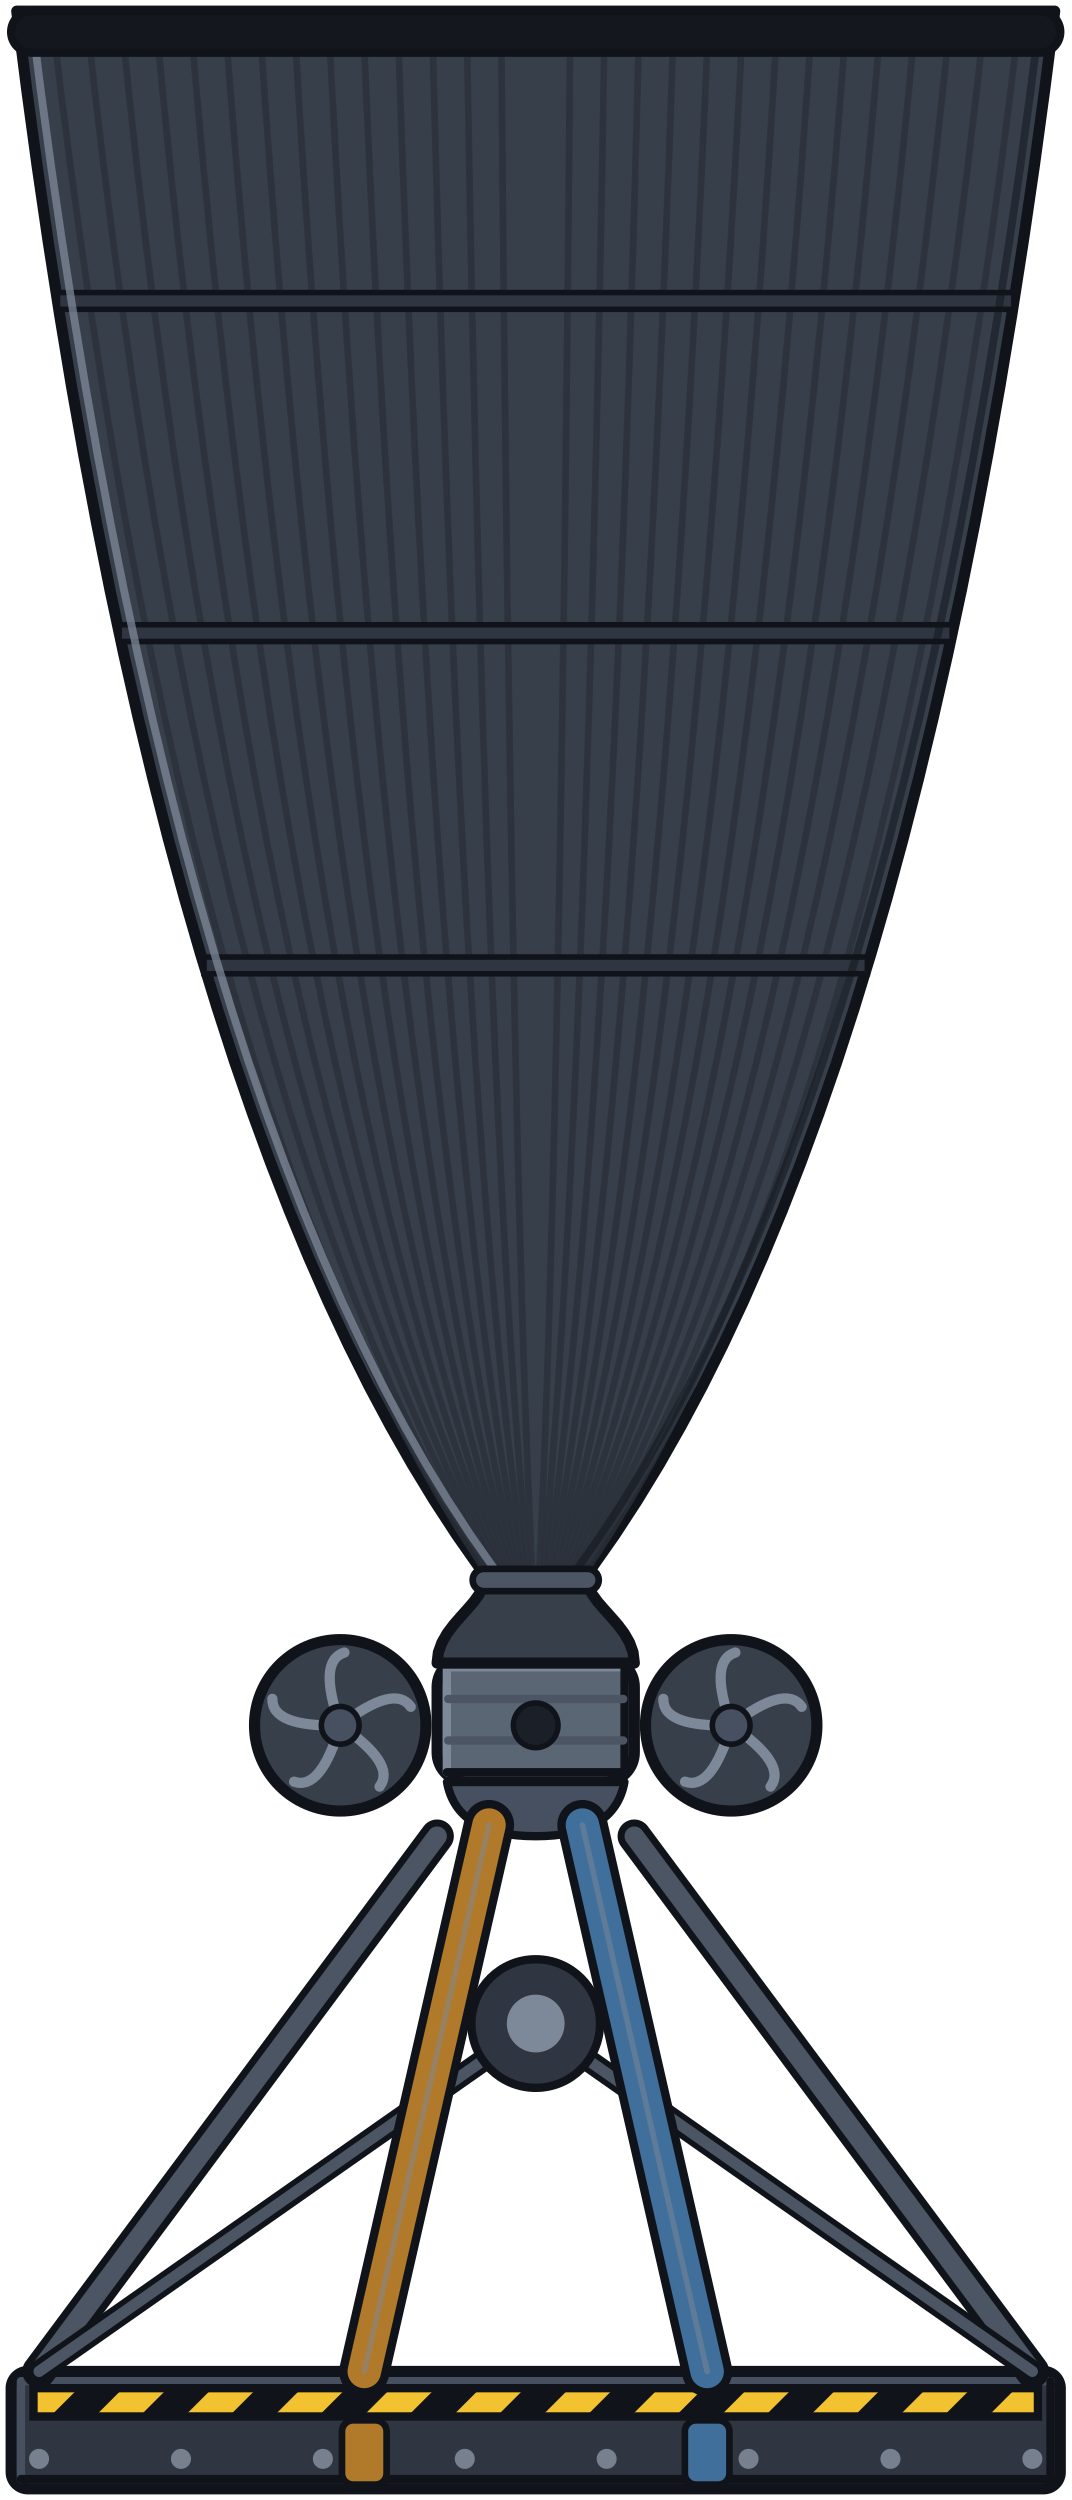
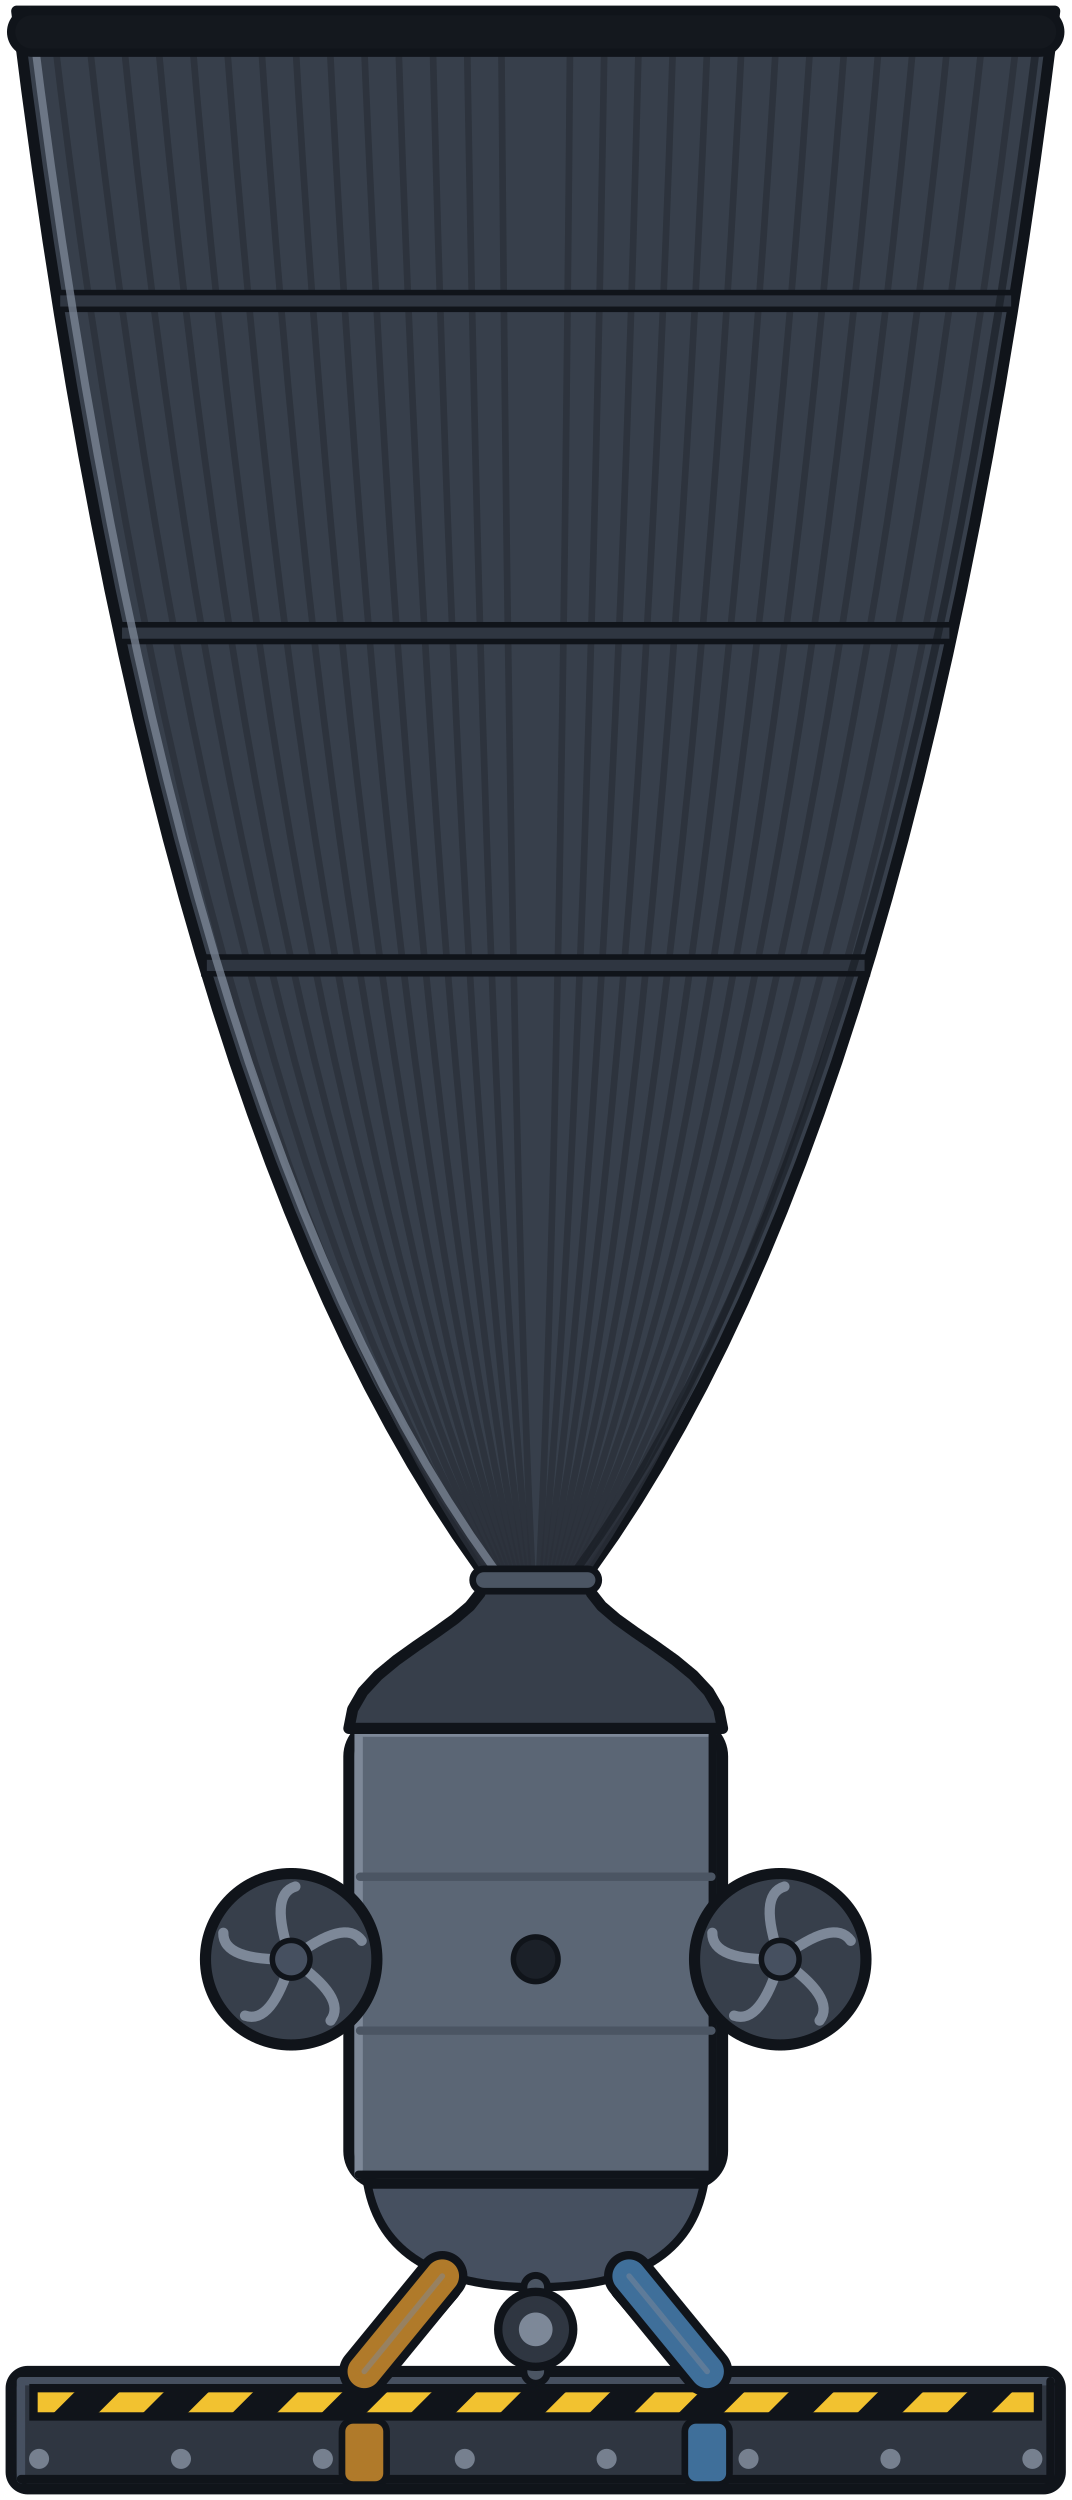
<svg xmlns="http://www.w3.org/2000/svg" width="192" height="448" viewBox="0 0 192 448">
  <defs>
    <radialGradient id="nacelle_bell_l_throat">
      <stop offset="0" stop-color="#ffffff" stop-opacity="0.95" />
      <stop offset="0.35" stop-color="#9fd8ff" stop-opacity="0.9" />
      <stop offset="1" stop-color="#9fd8ff" stop-opacity="0" />
    </radialGradient>
  </defs>
  <g id="base">
    <rect x="2" y="424.96" width="188" height="21.04" rx="3" fill="#2f3641" stroke="#10141a" stroke-width="2" />
    <path d="M3.75,444.25 L3.75,426.71 L188.25,426.71" fill="none" stroke="#465060" stroke-width="1.5" stroke-linejoin="round" stroke-linecap="round" />
    <path d="M188.25,426.71 L188.25,444.25 L3.75,444.25" fill="none" stroke="#10141a" stroke-width="1.5" stroke-linejoin="round" stroke-linecap="round" />
    <clipPath id="hz_bell_l_6_427">
      <rect x="6" y="427.96" width="180" height="5.07" />
    </clipPath>
    <rect x="6" y="427.96" width="180" height="5.07" fill="#f2c230" />
    <g clip-path="url(#hz_bell_l_6_427)">
      <polygon points="-7,433.03 1,433.03 6.07,427.96 -1.93,427.96" fill="#10141a" />
      <polygon points="9,433.03 17,433.03 22.07,427.96 14.07,427.96" fill="#10141a" />
      <polygon points="25,433.03 33,433.03 38.07,427.96 30.07,427.96" fill="#10141a" />
      <polygon points="41,433.03 49,433.03 54.07,427.96 46.07,427.96" fill="#10141a" />
      <polygon points="57,433.03 65,433.03 70.07,427.96 62.07,427.96" fill="#10141a" />
      <polygon points="73,433.03 81,433.03 86.07,427.96 78.07,427.96" fill="#10141a" />
      <polygon points="89,433.03 97,433.03 102.07,427.96 94.07,427.96" fill="#10141a" />
      <polygon points="105,433.03 113,433.03 118.07,427.96 110.07,427.96" fill="#10141a" />
      <polygon points="121,433.03 129,433.03 134.07,427.96 126.07,427.96" fill="#10141a" />
      <polygon points="137,433.03 145,433.03 150.07,427.96 142.07,427.96" fill="#10141a" />
      <polygon points="153,433.03 161,433.03 166.07,427.96 158.07,427.96" fill="#10141a" />
      <polygon points="169,433.03 177,433.03 182.07,427.96 174.07,427.96" fill="#10141a" />
      <polygon points="185,433.03 193,433.03 198.07,427.96 190.07,427.96" fill="#10141a" />
    </g>
    <rect x="6" y="427.96" width="180" height="5.07" fill="none" stroke="#10141a" stroke-width="1.5" />
    <circle cx="7" cy="440.63" r="1.8" fill="#7d8898" opacity="0.9" />
    <circle cx="32.43" cy="440.63" r="1.8" fill="#7d8898" opacity="0.9" />
    <circle cx="57.86" cy="440.63" r="1.8" fill="#7d8898" opacity="0.9" />
    <circle cx="83.29" cy="440.63" r="1.8" fill="#7d8898" opacity="0.9" />
    <circle cx="108.71" cy="440.63" r="1.8" fill="#7d8898" opacity="0.9" />
    <circle cx="134.14" cy="440.63" r="1.8" fill="#7d8898" opacity="0.9" />
    <circle cx="159.57" cy="440.63" r="1.8" fill="#7d8898" opacity="0.9" />
    <circle cx="185" cy="440.63" r="1.8" fill="#7d8898" opacity="0.9" />
    <rect x="61.28" y="433.72" width="8" height="11.52" rx="2" fill="#b07a2a" stroke="#10141a" stroke-width="1.2" />
    <rect x="122.72" y="433.72" width="8" height="11.52" rx="2" fill="#3f6f9a" stroke="#10141a" stroke-width="1.2" />
-     <rect x="78.33" y="297.02" width="35.34" height="22.32" rx="5.3" fill="#5b6675" stroke="#10141a" stroke-width="2" />
-     <path d="M80.08,317.59 L80.08,298.77 L111.92,298.77" fill="none" stroke="#7d8898" stroke-width="1.5" stroke-linejoin="round" stroke-linecap="round" />
-     <path d="M111.92,298.77 L111.92,317.59 L80.08,317.59" fill="none" stroke="#10141a" stroke-width="1.5" stroke-linejoin="round" stroke-linecap="round" />
-     <line x1="80.33" y1="304.46" x2="111.67" y2="304.46" stroke="#4b5563" stroke-width="1.5" stroke-linecap="round" />
-     <line x1="80.33" y1="311.9" x2="111.67" y2="311.9" stroke="#4b5563" stroke-width="1.5" stroke-linecap="round" />
-     <path d="M80.1,319.34 Q81.86,329.05 96,329.05 Q110.14,329.05 111.9,319.34 Z" fill="#465060" stroke="#10141a" stroke-width="1.5" stroke-linejoin="round" stroke-linecap="round" />
-     <path d="M113.67,298.02 L113.44,296.09 L112.8,294.33 L111.86,292.69 L110.72,291.17 L109.48,289.74 L108.25,288.37 L107.11,287.05 L106.17,285.75 L105.53,284.46 L105.3,283.14 L105.32,282.76 L105.38,282.4 L105.47,282.04 L105.61,281.69 L105.78,281.36 L105.98,281.05 L110.13,275.13 L114.19,268.91 L118.16,262.39 L122.04,255.57 L125.84,248.46 L129.55,241.04 L133.17,233.32 L136.7,225.31 L140.15,216.99 L143.51,208.37 L146.78,199.45 L149.97,190.24 L153.06,180.72 L156.07,170.91 L158.99,160.79 L161.83,150.37 L164.57,139.66 L167.23,128.64 L169.8,117.33 L172.29,105.71 L174.68,93.8 L176.99,81.58 L179.21,69.07 L181.34,56.26 L183.39,43.14 L185.35,29.73 L187.22,16.01 L189,2 L3,2 L4.78,16.01 L6.65,29.73 L8.61,43.14 L10.66,56.26 L12.79,69.07 L15.01,81.58 L17.32,93.8 L19.71,105.71 L22.2,117.33 L24.77,128.64 L27.43,139.66 L30.17,150.37 L33.01,160.79 L35.93,170.91 L38.94,180.72 L42.03,190.24 L45.22,199.45 L48.49,208.37 L51.85,216.99 L55.3,225.31 L58.83,233.32 L62.45,241.04 L66.16,248.46 L69.96,255.57 L73.84,262.39 L77.81,268.91 L81.87,275.13 L86.02,281.05 L86.22,281.36 L86.39,281.69 L86.53,282.04 L86.62,282.4 L86.68,282.76 L86.7,283.14 L86.47,284.46 L85.83,285.75 L84.89,287.05 L83.75,288.37 L82.52,289.74 L81.28,291.17 L80.14,292.69 L79.2,294.33 L78.56,296.09 L78.33,298.02 Z" fill="#373f4b" stroke="#10141a" stroke-width="2" stroke-linejoin="round" stroke-linecap="round" />
+     <rect x="62.52" y="308.73" width="66.96" height="82.73" rx="6" fill="#5b6675" stroke="#10141a" stroke-width="2" />
+     <path d="M64.27,389.72 L64.27,310.48 L127.73,310.48" fill="none" stroke="#7d8898" stroke-width="1.5" stroke-linejoin="round" stroke-linecap="round" />
+     <path d="M127.73,310.48 L127.73,389.72 L64.27,389.72" fill="none" stroke="#10141a" stroke-width="1.5" stroke-linejoin="round" stroke-linecap="round" />
+     <line x1="64.52" y1="336.31" x2="127.48" y2="336.31" stroke="#4b5563" stroke-width="1.5" stroke-linecap="round" />
+     <line x1="64.52" y1="363.89" x2="127.48" y2="363.89" stroke="#4b5563" stroke-width="1.5" stroke-linecap="round" />
+     <path d="M65.87,391.47 Q69.22,409.88 96,409.88 Q122.78,409.88 126.13,391.47 Z" fill="#465060" stroke="#10141a" stroke-width="1.5" stroke-linejoin="round" stroke-linecap="round" />
+     <path d="M129.48,309.73 L128.8,306.3 L126.97,303.14 L124.26,300.22 L120.97,297.5 L117.39,294.94 L113.81,292.5 L110.52,290.14 L107.81,287.82 L105.98,285.5 L105.3,283.14 L105.32,282.76 L105.38,282.4 L105.47,282.04 L105.61,281.69 L105.78,281.36 L105.98,281.05 L110.13,275.13 L114.19,268.91 L118.16,262.39 L122.04,255.57 L125.84,248.46 L129.55,241.04 L133.17,233.32 L136.7,225.31 L140.15,216.99 L143.51,208.37 L146.78,199.45 L149.97,190.24 L153.06,180.72 L156.07,170.91 L158.99,160.79 L161.83,150.37 L164.57,139.66 L167.23,128.64 L169.8,117.33 L172.29,105.71 L174.68,93.8 L176.99,81.58 L179.21,69.07 L181.34,56.26 L183.39,43.14 L185.35,29.73 L187.22,16.01 L189,2 L3,2 L4.78,16.01 L6.65,29.73 L8.61,43.14 L10.66,56.26 L12.79,69.07 L15.01,81.58 L17.32,93.8 L19.71,105.71 L22.2,117.33 L24.77,128.64 L27.43,139.66 L30.17,150.37 L33.01,160.79 L35.93,170.91 L38.94,180.72 L42.03,190.24 L45.22,199.45 L48.49,208.37 L51.85,216.99 L55.3,225.31 L58.83,233.32 L62.45,241.04 L66.16,248.46 L69.96,255.57 L73.84,262.39 L77.81,268.91 L81.87,275.13 L86.02,281.05 L86.22,281.36 L86.39,281.69 L86.53,282.04 L86.62,282.4 L86.68,282.76 L86.7,283.14 L86.02,285.5 L84.19,287.82 L81.48,290.14 L78.19,292.5 L74.61,294.94 L71.03,297.5 L67.74,300.22 L65.03,303.14 L63.2,306.3 L62.52,309.73 Z" fill="#373f4b" stroke="#10141a" stroke-width="2" stroke-linejoin="round" stroke-linecap="round" />
    <path d="M95.38,283.14 L95.38,282.76 L95.37,282.4 L95.37,282.04 L95.36,281.69 L95.35,281.36 L95.33,281.05 L95.06,275.13 L94.79,268.91 L94.52,262.39 L94.26,255.57 L94.01,248.46 L93.76,241.04 L93.52,233.32 L93.29,225.31 L93.06,216.99 L92.83,208.37 L92.61,199.45 L92.4,190.24 L92.2,180.72 L92,170.91 L91.8,160.79 L91.61,150.37 L91.43,139.66 L91.25,128.64 L91.08,117.33 L90.91,105.71 L90.75,93.8 L90.6,81.58 L90.45,69.07 L90.31,56.26 L90.17,43.14 L90.04,29.73 L89.92,16.01 L89.8,2" fill="none" stroke="#2a3039" stroke-width="1.2" stroke-linejoin="round" stroke-linecap="round" opacity="0.8" />
    <path d="M96.62,283.14 L96.62,282.76 L96.63,282.4 L96.63,282.04 L96.64,281.69 L96.65,281.36 L96.67,281.05 L96.94,275.13 L97.21,268.91 L97.48,262.39 L97.74,255.57 L97.99,248.46 L98.24,241.04 L98.48,233.32 L98.71,225.31 L98.94,216.99 L99.17,208.37 L99.39,199.45 L99.6,190.24 L99.8,180.72 L100,170.91 L100.2,160.79 L100.39,150.37 L100.57,139.66 L100.75,128.64 L100.92,117.33 L101.09,105.71 L101.25,93.8 L101.4,81.58 L101.55,69.07 L101.69,56.26 L101.83,43.14 L101.96,29.73 L102.08,16.01 L102.2,2" fill="none" stroke="#2a3039" stroke-width="1.2" stroke-linejoin="round" stroke-linecap="round" opacity="0.8" />
    <path d="M94.76,283.14 L94.76,282.76 L94.75,282.4 L94.74,282.04 L94.72,281.69 L94.7,281.36 L94.67,281.05 L94.12,275.13 L93.58,268.91 L93.05,262.39 L92.53,255.57 L92.02,248.46 L91.53,241.04 L91.04,233.32 L90.57,225.31 L90.11,216.99 L89.67,208.37 L89.23,199.45 L88.8,190.24 L88.39,180.72 L87.99,170.91 L87.6,160.79 L87.22,150.37 L86.86,139.66 L86.5,128.64 L86.16,117.33 L85.83,105.71 L85.51,93.8 L85.2,81.58 L84.91,69.07 L84.62,56.26 L84.35,43.14 L84.09,29.73 L83.84,16.01 L83.6,2" fill="none" stroke="#2a3039" stroke-width="1.2" stroke-linejoin="round" stroke-linecap="round" opacity="0.8" />
    <path d="M97.24,283.14 L97.24,282.76 L97.25,282.4 L97.26,282.04 L97.28,281.69 L97.3,281.36 L97.33,281.05 L97.88,275.13 L98.42,268.91 L98.95,262.39 L99.47,255.57 L99.98,248.46 L100.47,241.04 L100.96,233.32 L101.43,225.31 L101.89,216.99 L102.33,208.37 L102.77,199.45 L103.2,190.24 L103.61,180.72 L104.01,170.91 L104.4,160.79 L104.78,150.37 L105.14,139.66 L105.5,128.64 L105.84,117.33 L106.17,105.71 L106.49,93.8 L106.8,81.58 L107.09,69.07 L107.38,56.26 L107.65,43.14 L107.91,29.73 L108.16,16.01 L108.4,2" fill="none" stroke="#2a3039" stroke-width="1.2" stroke-linejoin="round" stroke-linecap="round" opacity="0.8" />
    <path d="M94.14,283.14 L94.14,282.76 L94.12,282.4 L94.11,282.04 L94.08,281.69 L94.04,281.36 L94,281.05 L93.17,275.13 L92.36,268.91 L91.57,262.39 L90.79,255.57 L90.03,248.46 L89.29,241.04 L88.57,233.32 L87.86,225.31 L87.17,216.99 L86.5,208.37 L85.84,199.45 L85.21,190.24 L84.59,180.72 L83.99,170.91 L83.4,160.79 L82.83,150.37 L82.29,139.66 L81.75,128.64 L81.24,117.33 L80.74,105.71 L80.26,93.8 L79.8,81.58 L79.36,69.07 L78.93,56.26 L78.52,43.14 L78.13,29.73 L77.76,16.01 L77.4,2" fill="none" stroke="#2a3039" stroke-width="1.2" stroke-linejoin="round" stroke-linecap="round" opacity="0.8" />
    <path d="M97.86,283.14 L97.86,282.76 L97.88,282.4 L97.89,282.04 L97.92,281.69 L97.96,281.36 L98,281.05 L98.83,275.13 L99.64,268.91 L100.43,262.39 L101.21,255.57 L101.97,248.46 L102.71,241.04 L103.43,233.32 L104.14,225.31 L104.83,216.99 L105.5,208.37 L106.16,199.45 L106.79,190.24 L107.41,180.72 L108.01,170.91 L108.6,160.79 L109.17,150.37 L109.71,139.66 L110.25,128.64 L110.76,117.33 L111.26,105.71 L111.74,93.8 L112.2,81.58 L112.64,69.07 L113.07,56.26 L113.48,43.14 L113.87,29.73 L114.24,16.01 L114.6,2" fill="none" stroke="#2a3039" stroke-width="1.2" stroke-linejoin="round" stroke-linecap="round" opacity="0.8" />
    <path d="M93.52,283.14 L93.51,282.76 L93.5,282.4 L93.47,282.04 L93.44,281.69 L93.39,281.36 L93.34,281.05 L92.23,275.13 L91.15,268.91 L90.09,262.39 L89.06,255.57 L88.04,248.46 L87.05,241.04 L86.09,233.32 L85.15,225.31 L84.23,216.99 L83.33,208.37 L82.46,199.45 L81.61,190.24 L80.78,180.72 L79.98,170.91 L79.2,160.79 L78.45,150.37 L77.71,139.66 L77.01,128.64 L76.32,117.33 L75.66,105.71 L75.02,93.8 L74.4,81.58 L73.81,69.07 L73.24,56.26 L72.7,43.14 L72.17,29.73 L71.68,16.01 L71.2,2" fill="none" stroke="#2a3039" stroke-width="1.2" stroke-linejoin="round" stroke-linecap="round" opacity="0.8" />
    <path d="M98.48,283.14 L98.49,282.76 L98.5,282.4 L98.53,282.04 L98.56,281.69 L98.61,281.36 L98.66,281.05 L99.77,275.13 L100.85,268.91 L101.91,262.39 L102.94,255.57 L103.96,248.46 L104.95,241.04 L105.91,233.32 L106.85,225.31 L107.77,216.99 L108.67,208.37 L109.54,199.45 L110.39,190.24 L111.22,180.72 L112.02,170.91 L112.8,160.79 L113.55,150.37 L114.29,139.66 L114.99,128.64 L115.68,117.33 L116.34,105.71 L116.98,93.8 L117.6,81.58 L118.19,69.07 L118.76,56.26 L119.3,43.14 L119.83,29.73 L120.32,16.01 L120.8,2" fill="none" stroke="#2a3039" stroke-width="1.2" stroke-linejoin="round" stroke-linecap="round" opacity="0.8" />
    <path d="M92.9,283.14 L92.89,282.76 L92.87,282.4 L92.84,282.04 L92.8,281.69 L92.74,281.36 L92.67,281.05 L91.29,275.13 L89.94,268.91 L88.61,262.39 L87.32,255.57 L86.05,248.46 L84.82,241.04 L83.61,233.32 L82.43,225.31 L81.28,216.99 L80.16,208.37 L79.07,199.45 L78.01,190.24 L76.98,180.72 L75.98,170.91 L75,160.79 L74.06,150.37 L73.14,139.66 L72.26,128.64 L71.4,117.33 L70.57,105.71 L69.77,93.8 L69,81.58 L68.26,69.07 L67.55,56.26 L66.87,43.14 L66.22,29.73 L65.59,16.01 L65,2" fill="none" stroke="#2a3039" stroke-width="1.2" stroke-linejoin="round" stroke-linecap="round" opacity="0.8" />
    <path d="M99.1,283.14 L99.11,282.76 L99.13,282.4 L99.16,282.04 L99.2,281.69 L99.26,281.36 L99.33,281.05 L100.71,275.13 L102.06,268.91 L103.39,262.39 L104.68,255.57 L105.95,248.46 L107.18,241.04 L108.39,233.32 L109.57,225.31 L110.72,216.99 L111.84,208.37 L112.93,199.45 L113.99,190.24 L115.02,180.72 L116.02,170.91 L117,160.79 L117.94,150.37 L118.86,139.66 L119.74,128.64 L120.6,117.33 L121.43,105.71 L122.23,93.8 L123,81.58 L123.74,69.07 L124.45,56.26 L125.13,43.14 L125.78,29.73 L126.41,16.01 L127,2" fill="none" stroke="#2a3039" stroke-width="1.2" stroke-linejoin="round" stroke-linecap="round" opacity="0.8" />
    <path d="M92.28,283.14 L92.27,282.76 L92.25,282.4 L92.21,282.04 L92.16,281.69 L92.09,281.36 L92.01,281.05 L90.35,275.13 L88.73,268.91 L87.14,262.39 L85.58,255.57 L84.06,248.46 L82.58,241.04 L81.13,233.32 L79.72,225.31 L78.34,216.99 L77,208.37 L75.69,199.45 L74.41,190.24 L73.18,180.72 L71.97,170.91 L70.8,160.79 L69.67,150.37 L68.57,139.66 L67.51,128.64 L66.48,117.33 L65.49,105.71 L64.53,93.8 L63.6,81.58 L62.72,69.07 L61.86,56.26 L61.04,43.14 L60.26,29.73 L59.51,16.01 L58.8,2" fill="none" stroke="#2a3039" stroke-width="1.2" stroke-linejoin="round" stroke-linecap="round" opacity="0.8" />
    <path d="M99.72,283.14 L99.73,282.76 L99.75,282.4 L99.79,282.04 L99.84,281.69 L99.91,281.36 L99.99,281.05 L101.65,275.13 L103.27,268.91 L104.86,262.39 L106.42,255.57 L107.94,248.46 L109.42,241.04 L110.87,233.32 L112.28,225.31 L113.66,216.99 L115,208.37 L116.31,199.45 L117.59,190.24 L118.82,180.72 L120.03,170.91 L121.2,160.79 L122.33,150.37 L123.43,139.66 L124.49,128.64 L125.52,117.33 L126.51,105.71 L127.47,93.8 L128.4,81.58 L129.28,69.07 L130.14,56.26 L130.96,43.14 L131.74,29.73 L132.49,16.01 L133.2,2" fill="none" stroke="#2a3039" stroke-width="1.2" stroke-linejoin="round" stroke-linecap="round" opacity="0.8" />
    <path d="M91.66,283.14 L91.65,282.76 L91.62,282.4 L91.58,282.04 L91.52,281.69 L91.44,281.36 L91.34,281.05 L89.41,275.13 L87.51,268.91 L85.66,262.39 L83.85,255.57 L82.08,248.46 L80.34,241.04 L78.65,233.32 L77,225.31 L75.4,216.99 L73.83,208.37 L72.3,199.45 L70.82,190.24 L69.37,180.72 L67.97,170.91 L66.6,160.79 L65.28,150.37 L64,139.66 L62.76,128.64 L61.56,117.33 L60.4,105.71 L59.28,93.8 L58.2,81.58 L57.17,69.07 L56.17,56.26 L55.22,43.14 L54.3,29.73 L53.43,16.01 L52.6,2" fill="none" stroke="#2a3039" stroke-width="1.2" stroke-linejoin="round" stroke-linecap="round" opacity="0.8" />
    <path d="M100.34,283.14 L100.35,282.76 L100.38,282.4 L100.42,282.04 L100.48,281.69 L100.56,281.36 L100.66,281.05 L102.59,275.13 L104.49,268.91 L106.34,262.39 L108.15,255.57 L109.92,248.46 L111.66,241.04 L113.35,233.32 L115,225.31 L116.6,216.99 L118.17,208.37 L119.7,199.45 L121.18,190.24 L122.63,180.72 L124.03,170.91 L125.4,160.79 L126.72,150.37 L128,139.66 L129.24,128.64 L130.44,117.33 L131.6,105.71 L132.72,93.8 L133.8,81.58 L134.83,69.07 L135.83,56.26 L136.78,43.14 L137.7,29.73 L138.57,16.01 L139.4,2" fill="none" stroke="#2a3039" stroke-width="1.2" stroke-linejoin="round" stroke-linecap="round" opacity="0.8" />
    <path d="M91.04,283.14 L91.03,282.76 L91,282.4 L90.95,282.04 L90.88,281.69 L90.79,281.36 L90.68,281.05 L88.47,275.13 L86.3,268.91 L84.18,262.39 L82.11,255.57 L80.09,248.46 L78.11,241.04 L76.18,233.32 L74.29,225.31 L72.45,216.99 L70.66,208.37 L68.92,199.45 L67.22,190.24 L65.57,180.72 L63.96,170.91 L62.4,160.79 L60.89,150.37 L59.43,139.66 L58.01,128.64 L56.64,117.33 L55.31,105.71 L54.04,93.8 L52.81,81.58 L51.62,69.07 L50.48,56.26 L49.39,43.14 L48.35,29.73 L47.35,16.01 L46.4,2" fill="none" stroke="#2a3039" stroke-width="1.2" stroke-linejoin="round" stroke-linecap="round" opacity="0.8" />
    <path d="M100.96,283.14 L100.97,282.76 L101,282.4 L101.05,282.04 L101.12,281.69 L101.21,281.36 L101.32,281.05 L103.53,275.13 L105.7,268.91 L107.82,262.39 L109.89,255.57 L111.91,248.46 L113.89,241.04 L115.82,233.32 L117.71,225.31 L119.55,216.99 L121.34,208.37 L123.08,199.45 L124.78,190.24 L126.43,180.72 L128.04,170.91 L129.6,160.79 L131.11,150.37 L132.57,139.66 L133.99,128.64 L135.36,117.33 L136.69,105.71 L137.96,93.8 L139.19,81.58 L140.38,69.07 L141.52,56.26 L142.61,43.14 L143.65,29.73 L144.65,16.01 L145.6,2" fill="none" stroke="#2a3039" stroke-width="1.2" stroke-linejoin="round" stroke-linecap="round" opacity="0.8" />
    <path d="M90.42,283.14 L90.41,282.76 L90.37,282.4 L90.32,282.04 L90.24,281.69 L90.13,281.36 L90.01,281.05 L87.52,275.13 L85.09,268.91 L82.71,262.39 L80.37,255.57 L78.1,248.46 L75.87,241.04 L73.7,233.32 L71.58,225.31 L69.51,216.99 L67.49,208.37 L65.53,199.45 L63.62,190.24 L61.76,180.72 L59.96,170.91 L58.2,160.79 L56.5,150.37 L54.86,139.66 L53.26,128.64 L51.72,117.33 L50.23,105.71 L48.79,93.8 L47.41,81.58 L46.07,69.07 L44.79,56.26 L43.57,43.14 L42.39,29.73 L41.27,16.01 L40.2,2" fill="none" stroke="#2a3039" stroke-width="1.2" stroke-linejoin="round" stroke-linecap="round" opacity="0.8" />
    <path d="M101.58,283.14 L101.59,282.76 L101.63,282.4 L101.68,282.04 L101.76,281.69 L101.87,281.36 L101.99,281.05 L104.48,275.13 L106.91,268.91 L109.29,262.39 L111.63,255.57 L113.9,248.46 L116.13,241.04 L118.3,233.32 L120.42,225.31 L122.49,216.99 L124.51,208.37 L126.47,199.45 L128.38,190.24 L130.24,180.72 L132.04,170.91 L133.8,160.79 L135.5,150.37 L137.14,139.66 L138.74,128.64 L140.28,117.33 L141.77,105.71 L143.21,93.8 L144.59,81.58 L145.93,69.07 L147.21,56.26 L148.43,43.14 L149.61,29.73 L150.73,16.01 L151.8,2" fill="none" stroke="#2a3039" stroke-width="1.2" stroke-linejoin="round" stroke-linecap="round" opacity="0.8" />
    <path d="M89.8,283.14 L89.79,282.76 L89.75,282.4 L89.68,282.04 L89.6,281.69 L89.48,281.36 L89.35,281.05 L86.58,275.13 L83.88,268.91 L81.23,262.39 L78.64,255.57 L76.11,248.46 L73.63,241.04 L71.22,233.32 L68.86,225.31 L66.57,216.99 L64.33,208.37 L62.15,199.45 L60.02,190.24 L57.96,180.72 L55.95,170.91 L54,160.79 L52.12,150.37 L50.29,139.66 L48.51,128.64 L46.8,117.33 L45.14,105.71 L43.55,93.8 L42.01,81.58 L40.53,69.07 L39.1,56.26 L37.74,43.14 L36.44,29.73 L35.19,16.01 L34,2" fill="none" stroke="#2a3039" stroke-width="1.2" stroke-linejoin="round" stroke-linecap="round" opacity="0.8" />
    <path d="M102.2,283.14 L102.21,282.76 L102.25,282.4 L102.32,282.04 L102.4,281.69 L102.52,281.36 L102.65,281.05 L105.42,275.13 L108.12,268.91 L110.77,262.39 L113.36,255.57 L115.89,248.46 L118.37,241.04 L120.78,233.32 L123.14,225.31 L125.43,216.99 L127.67,208.37 L129.85,199.45 L131.98,190.24 L134.04,180.72 L136.05,170.91 L138,160.79 L139.88,150.37 L141.71,139.66 L143.49,128.64 L145.2,117.33 L146.86,105.71 L148.45,93.8 L149.99,81.58 L151.47,69.07 L152.9,56.26 L154.26,43.14 L155.56,29.73 L156.81,16.01 L158,2" fill="none" stroke="#2a3039" stroke-width="1.2" stroke-linejoin="round" stroke-linecap="round" opacity="0.8" />
    <path d="M89.18,283.14 L89.17,282.76 L89.12,282.4 L89.05,282.04 L88.95,281.69 L88.83,281.36 L88.68,281.05 L85.64,275.13 L82.66,268.91 L79.75,262.39 L76.9,255.57 L74.12,248.46 L71.4,241.04 L68.74,233.32 L66.15,225.31 L63.62,216.99 L61.16,208.37 L58.76,199.45 L56.42,190.24 L54.15,180.72 L51.95,170.91 L49.81,160.79 L47.73,150.37 L45.71,139.66 L43.76,128.64 L41.88,117.33 L40.06,105.71 L38.3,93.8 L36.61,81.58 L34.98,69.07 L33.41,56.26 L31.91,43.14 L30.48,29.73 L29.11,16.01 L27.8,2" fill="none" stroke="#2a3039" stroke-width="1.2" stroke-linejoin="round" stroke-linecap="round" opacity="0.8" />
    <path d="M102.82,283.14 L102.83,282.76 L102.88,282.4 L102.95,282.04 L103.05,281.69 L103.17,281.36 L103.32,281.05 L106.36,275.13 L109.34,268.91 L112.25,262.39 L115.1,255.57 L117.88,248.46 L120.6,241.04 L123.26,233.32 L125.85,225.31 L128.38,216.99 L130.84,208.37 L133.24,199.45 L135.58,190.24 L137.85,180.72 L140.05,170.91 L142.19,160.79 L144.27,150.37 L146.29,139.66 L148.24,128.64 L150.12,117.33 L151.94,105.71 L153.7,93.8 L155.39,81.58 L157.02,69.07 L158.59,56.26 L160.09,43.14 L161.52,29.73 L162.89,16.01 L164.2,2" fill="none" stroke="#2a3039" stroke-width="1.2" stroke-linejoin="round" stroke-linecap="round" opacity="0.8" />
    <path d="M88.56,283.14 L88.54,282.76 L88.5,282.4 L88.42,282.04 L88.31,281.69 L88.18,281.36 L88.02,281.05 L84.7,275.13 L81.45,268.91 L78.27,262.39 L75.17,255.57 L72.13,248.46 L69.16,241.04 L66.26,233.32 L63.44,225.31 L60.68,216.99 L57.99,208.37 L55.37,199.45 L52.83,190.24 L50.35,180.72 L47.94,170.91 L45.61,160.79 L43.34,150.37 L41.14,139.66 L39.02,128.64 L36.96,117.33 L34.97,105.71 L33.06,93.8 L31.21,81.58 L29.43,69.07 L27.73,56.26 L26.09,43.14 L24.52,29.73 L23.03,16.01 L21.6,2" fill="none" stroke="#2a3039" stroke-width="1.2" stroke-linejoin="round" stroke-linecap="round" opacity="0.8" />
    <path d="M103.44,283.14 L103.46,282.76 L103.5,282.4 L103.58,282.04 L103.69,281.69 L103.82,281.36 L103.98,281.05 L107.3,275.13 L110.55,268.91 L113.73,262.39 L116.83,255.57 L119.87,248.46 L122.84,241.04 L125.74,233.32 L128.56,225.31 L131.32,216.99 L134.01,208.37 L136.63,199.45 L139.17,190.24 L141.65,180.72 L144.06,170.91 L146.39,160.79 L148.66,150.37 L150.86,139.66 L152.98,128.64 L155.04,117.33 L157.03,105.71 L158.94,93.8 L160.79,81.58 L162.57,69.07 L164.27,56.26 L165.91,43.14 L167.48,29.73 L168.97,16.01 L170.4,2" fill="none" stroke="#2a3039" stroke-width="1.2" stroke-linejoin="round" stroke-linecap="round" opacity="0.8" />
    <path d="M87.94,283.14 L87.92,282.76 L87.87,282.4 L87.79,282.04 L87.67,281.69 L87.53,281.36 L87.35,281.05 L83.76,275.13 L80.24,268.91 L76.8,262.39 L73.43,255.57 L70.14,248.46 L66.92,241.04 L63.79,233.32 L60.72,225.31 L57.74,216.99 L54.82,208.37 L51.99,199.45 L49.23,190.24 L46.55,180.72 L43.94,170.91 L41.41,160.79 L38.95,150.37 L36.57,139.66 L34.27,128.64 L32.04,117.33 L29.89,105.71 L27.81,93.8 L25.81,81.58 L23.88,69.07 L22.04,56.26 L20.26,43.14 L18.57,29.73 L16.95,16.01 L15.4,2" fill="none" stroke="#2a3039" stroke-width="1.2" stroke-linejoin="round" stroke-linecap="round" opacity="0.8" />
    <path d="M104.06,283.14 L104.08,282.76 L104.13,282.4 L104.21,282.04 L104.33,281.69 L104.47,281.36 L104.65,281.05 L108.24,275.13 L111.76,268.91 L115.2,262.39 L118.57,255.57 L121.86,248.46 L125.08,241.04 L128.21,233.32 L131.28,225.31 L134.26,216.99 L137.18,208.37 L140.01,199.45 L142.77,190.24 L145.45,180.72 L148.06,170.91 L150.59,160.79 L153.05,150.37 L155.43,139.66 L157.73,128.64 L159.96,117.33 L162.11,105.71 L164.19,93.8 L166.19,81.58 L168.12,69.07 L169.96,56.26 L171.74,43.14 L173.43,29.73 L175.05,16.01 L176.6,2" fill="none" stroke="#2a3039" stroke-width="1.2" stroke-linejoin="round" stroke-linecap="round" opacity="0.8" />
    <path d="M87.32,283.14 L87.3,282.76 L87.25,282.4 L87.16,282.04 L87.03,281.69 L86.88,281.36 L86.69,281.05 L82.82,275.13 L79.03,268.91 L75.32,262.39 L71.69,255.57 L68.15,248.46 L64.69,241.04 L61.31,233.32 L58.01,225.31 L54.79,216.99 L51.66,208.37 L48.6,199.45 L45.63,190.24 L42.74,180.72 L39.93,170.91 L37.21,160.79 L34.56,150.37 L32,139.66 L29.52,128.64 L27.12,117.33 L24.8,105.71 L22.56,93.8 L20.41,81.58 L18.34,69.07 L16.35,56.26 L14.44,43.14 L12.61,29.73 L10.86,16.01 L9.2,2" fill="none" stroke="#2a3039" stroke-width="1.2" stroke-linejoin="round" stroke-linecap="round" opacity="0.8" />
    <path d="M104.68,283.14 L104.7,282.76 L104.75,282.4 L104.84,282.04 L104.97,281.69 L105.12,281.36 L105.31,281.05 L109.18,275.13 L112.97,268.91 L116.68,262.39 L120.31,255.57 L123.85,248.46 L127.31,241.04 L130.69,233.32 L133.99,225.31 L137.21,216.99 L140.34,208.37 L143.4,199.45 L146.37,190.24 L149.26,180.72 L152.07,170.91 L154.79,160.79 L157.44,150.37 L160,139.66 L162.48,128.64 L164.88,117.33 L167.2,105.71 L169.44,93.8 L171.59,81.58 L173.66,69.07 L175.65,56.26 L177.56,43.14 L179.39,29.73 L181.14,16.01 L182.8,2" fill="none" stroke="#2a3039" stroke-width="1.2" stroke-linejoin="round" stroke-linecap="round" opacity="0.8" />
    <rect x="36.57" y="171.5" width="118.86" height="3" fill="#2f3641" stroke="#10141a" stroke-width="1" />
    <rect x="21.37" y="111.96" width="149.26" height="3" fill="#2f3641" stroke="#10141a" stroke-width="1" />
    <rect x="10.29" y="52.43" width="171.41" height="3" fill="#2f3641" stroke="#10141a" stroke-width="1" />
    <path d="M89.2,283.14 L89.18,282.76 L89.12,282.4 L89.03,282.04 L88.89,281.69 L88.72,281.36 L88.52,281.05 L84.37,275.13 L80.31,268.91 L76.34,262.39 L72.46,255.57 L68.66,248.46 L64.95,241.04 L61.33,233.32 L57.8,225.31 L54.35,216.99 L50.99,208.37 L47.72,199.45 L44.53,190.24 L41.44,180.72 L38.43,170.91 L35.51,160.79 L32.67,150.37 L29.93,139.66 L27.27,128.64 L24.7,117.33 L22.21,105.71 L19.82,93.8 L17.51,81.58 L15.29,69.07 L13.16,56.26 L11.11,43.14 L9.15,29.73 L7.28,16.01 L5.5,2" fill="none" stroke="#7d8898" stroke-width="1.4" stroke-linejoin="round" stroke-linecap="round" opacity="0.75" />
    <path d="M102.8,283.14 L102.82,282.76 L102.88,282.4 L102.97,282.04 L103.11,281.69 L103.28,281.36 L103.48,281.05 L107.63,275.13 L111.69,268.91 L115.66,262.39 L119.54,255.57 L123.34,248.46 L127.05,241.04 L130.67,233.32 L134.2,225.31 L137.65,216.99 L141.01,208.37 L144.28,199.45 L147.47,190.24 L150.56,180.72 L153.57,170.91 L156.49,160.79 L159.33,150.37 L162.07,139.66 L164.73,128.64 L167.3,117.33 L169.79,105.71 L172.18,93.8 L174.49,81.58 L176.71,69.07 L178.84,56.26 L180.89,43.14 L182.85,29.73 L184.72,16.01 L186.5,2" fill="none" stroke="#10141a" stroke-width="1.4" stroke-linejoin="round" stroke-linecap="round" opacity="0.5" />
    <rect x="84.7" y="281.14" width="22.6" height="4" rx="2" fill="#4b5563" stroke="#10141a" stroke-width="1.2" />
    <rect x="2" y="2" width="188" height="7.44" rx="3.72" fill="#14181e" stroke="#10141a" stroke-width="1.5" />
-     <circle cx="60.97" cy="309.18" r="15.36" fill="#373f4b" stroke="#10141a" stroke-width="2" />
-     <path d="M60.97,309.18 Q71.11,316.11 68.02,320.16" fill="none" stroke="#7d8898" stroke-width="1.84" stroke-linejoin="round" stroke-linecap="round" />
-     <path d="M60.97,309.18 Q57.51,320.96 52.7,319.28" fill="none" stroke="#7d8898" stroke-width="1.84" stroke-linejoin="round" stroke-linecap="round" />
-     <path d="M60.97,309.18 Q48.69,309.52 48.81,304.43" fill="none" stroke="#7d8898" stroke-width="1.84" stroke-linejoin="round" stroke-linecap="round" />
-     <path d="M60.97,309.18 Q56.84,297.6 61.72,296.14" fill="none" stroke="#7d8898" stroke-width="1.84" stroke-linejoin="round" stroke-linecap="round" />
-     <path d="M60.97,309.18 Q70.7,301.67 73.6,305.86" fill="none" stroke="#7d8898" stroke-width="1.84" stroke-linejoin="round" stroke-linecap="round" />
-     <circle cx="60.97" cy="309.18" r="3.38" fill="#465060" stroke="#10141a" stroke-width="1" />
-     <circle cx="131.03" cy="309.18" r="15.36" fill="#373f4b" stroke="#10141a" stroke-width="2" />
-     <path d="M131.03,309.18 Q141.17,316.11 138.08,320.16" fill="none" stroke="#7d8898" stroke-width="1.84" stroke-linejoin="round" stroke-linecap="round" />
-     <path d="M131.03,309.18 Q127.57,320.96 122.76,319.28" fill="none" stroke="#7d8898" stroke-width="1.84" stroke-linejoin="round" stroke-linecap="round" />
-     <path d="M131.03,309.18 Q118.75,309.52 118.87,304.43" fill="none" stroke="#7d8898" stroke-width="1.84" stroke-linejoin="round" stroke-linecap="round" />
-     <path d="M131.03,309.18 Q126.9,297.6 131.78,296.14" fill="none" stroke="#7d8898" stroke-width="1.84" stroke-linejoin="round" stroke-linecap="round" />
-     <path d="M131.03,309.18 Q140.76,301.67 143.66,305.86" fill="none" stroke="#7d8898" stroke-width="1.84" stroke-linejoin="round" stroke-linecap="round" />
-     <circle cx="131.03" cy="309.18" r="3.38" fill="#465060" stroke="#10141a" stroke-width="1" />
-     <line x1="7" y1="424.96" x2="78.33" y2="329.05" stroke="#10141a" stroke-width="6" stroke-linecap="round" />
-     <line x1="7" y1="424.96" x2="78.33" y2="329.05" stroke="#4b5563" stroke-width="3.5" stroke-linecap="round" />
-     <line x1="7" y1="424.96" x2="96" y2="362.62" stroke="#10141a" stroke-width="4" stroke-linecap="round" />
-     <line x1="7" y1="424.96" x2="96" y2="362.62" stroke="#4b5563" stroke-width="2" stroke-linecap="round" />
-     <line x1="185" y1="424.96" x2="113.67" y2="329.05" stroke="#10141a" stroke-width="6" stroke-linecap="round" />
-     <line x1="185" y1="424.96" x2="113.67" y2="329.05" stroke="#4b5563" stroke-width="3.5" stroke-linecap="round" />
-     <line x1="185" y1="424.96" x2="96" y2="362.62" stroke="#10141a" stroke-width="4" stroke-linecap="round" />
-     <line x1="185" y1="424.96" x2="96" y2="362.62" stroke="#4b5563" stroke-width="2" stroke-linecap="round" />
-     <circle cx="96" cy="362.62" r="11.52" fill="#2f3641" stroke="#10141a" stroke-width="1.5" />
-     <circle cx="96" cy="362.62" r="5.18" fill="#7d8898" />
-     <line x1="87.63" y1="327.05" x2="65.28" y2="424.96" stroke="#10141a" stroke-width="9" stroke-linecap="round" />
-     <line x1="87.63" y1="327.05" x2="65.28" y2="424.96" stroke="#b07a2a" stroke-width="6" stroke-linecap="round" />
-     <line x1="87.63" y1="327.05" x2="65.28" y2="424.96" stroke="#7d8898" stroke-width="1" stroke-linecap="round" opacity="0.5" />
-     <line x1="104.37" y1="327.05" x2="126.72" y2="424.96" stroke="#10141a" stroke-width="9" stroke-linecap="round" />
-     <line x1="104.37" y1="327.05" x2="126.72" y2="424.96" stroke="#3f6f9a" stroke-width="6" stroke-linecap="round" />
-     <line x1="104.37" y1="327.05" x2="126.72" y2="424.96" stroke="#7d8898" stroke-width="1" stroke-linecap="round" opacity="0.5" />
-     <circle cx="96" cy="309.18" r="4" fill="#1b2028" stroke="#10141a" stroke-width="1" />
+     <circle cx="52.18" cy="351.1" r="15.36" fill="#373f4b" stroke="#10141a" stroke-width="2" />
+     <path d="M52.18,351.1 Q62.32,358.04 59.24,362.09" fill="none" stroke="#7d8898" stroke-width="1.84" stroke-linejoin="round" stroke-linecap="round" />
+     <path d="M52.18,351.1 Q48.72,362.89 43.91,361.2" fill="none" stroke="#7d8898" stroke-width="1.84" stroke-linejoin="round" stroke-linecap="round" />
+     <path d="M52.18,351.1 Q39.9,351.45 40.02,346.36" fill="none" stroke="#7d8898" stroke-width="1.84" stroke-linejoin="round" stroke-linecap="round" />
+     <path d="M52.18,351.1 Q48.06,339.53 52.93,338.07" fill="none" stroke="#7d8898" stroke-width="1.84" stroke-linejoin="round" stroke-linecap="round" />
+     <path d="M52.18,351.1 Q61.91,343.6 64.81,347.79" fill="none" stroke="#7d8898" stroke-width="1.84" stroke-linejoin="round" stroke-linecap="round" />
+     <circle cx="52.18" cy="351.1" r="3.38" fill="#465060" stroke="#10141a" stroke-width="1" />
+     <circle cx="139.82" cy="351.1" r="15.36" fill="#373f4b" stroke="#10141a" stroke-width="2" />
+     <path d="M139.82,351.1 Q149.96,358.04 146.87,362.09" fill="none" stroke="#7d8898" stroke-width="1.84" stroke-linejoin="round" stroke-linecap="round" />
+     <path d="M139.82,351.1 Q136.35,362.89 131.55,361.2" fill="none" stroke="#7d8898" stroke-width="1.84" stroke-linejoin="round" stroke-linecap="round" />
+     <path d="M139.82,351.1 Q127.53,351.45 127.65,346.36" fill="none" stroke="#7d8898" stroke-width="1.84" stroke-linejoin="round" stroke-linecap="round" />
+     <path d="M139.82,351.1 Q135.69,339.53 140.57,338.07" fill="none" stroke="#7d8898" stroke-width="1.84" stroke-linejoin="round" stroke-linecap="round" />
+     <path d="M139.82,351.1 Q149.55,343.6 152.45,347.79" fill="none" stroke="#7d8898" stroke-width="1.84" stroke-linejoin="round" stroke-linecap="round" />
+     <circle cx="139.82" cy="351.1" r="3.38" fill="#465060" stroke="#10141a" stroke-width="1" />
+     <line x1="66.86" y1="424.96" x2="79.93" y2="409.88" stroke="#10141a" stroke-width="5.5" stroke-linecap="round" />
+     <line x1="66.86" y1="424.96" x2="79.93" y2="409.88" stroke="#4b5563" stroke-width="3" stroke-linecap="round" />
+     <line x1="125.14" y1="424.96" x2="112.07" y2="409.88" stroke="#10141a" stroke-width="5.5" stroke-linecap="round" />
+     <line x1="125.14" y1="424.96" x2="112.07" y2="409.88" stroke="#4b5563" stroke-width="3" stroke-linecap="round" />
+     <line x1="96" y1="409.88" x2="96" y2="424.96" stroke="#10141a" stroke-width="5.5" stroke-linecap="round" />
+     <line x1="96" y1="409.88" x2="96" y2="424.96" stroke="#4b5563" stroke-width="3" stroke-linecap="round" />
+     <circle cx="96" cy="417.42" r="6.72" fill="#2f3641" stroke="#10141a" stroke-width="1.5" />
+     <circle cx="96" cy="417.42" r="3.02" fill="#7d8898" />
+     <line x1="79.26" y1="407.88" x2="65.28" y2="424.96" stroke="#10141a" stroke-width="9" stroke-linecap="round" />
+     <line x1="79.26" y1="407.88" x2="65.28" y2="424.96" stroke="#b07a2a" stroke-width="6" stroke-linecap="round" />
+     <line x1="79.26" y1="407.88" x2="65.28" y2="424.96" stroke="#7d8898" stroke-width="1" stroke-linecap="round" opacity="0.5" />
+     <line x1="112.74" y1="407.88" x2="126.72" y2="424.96" stroke="#10141a" stroke-width="9" stroke-linecap="round" />
+     <line x1="112.74" y1="407.88" x2="126.72" y2="424.96" stroke="#3f6f9a" stroke-width="6" stroke-linecap="round" />
+     <line x1="112.74" y1="407.88" x2="126.72" y2="424.96" stroke="#7d8898" stroke-width="1" stroke-linecap="round" opacity="0.5" />
+     <circle cx="96" cy="351.1" r="4" fill="#1b2028" stroke="#10141a" stroke-width="1" />
  </g>
</svg>
